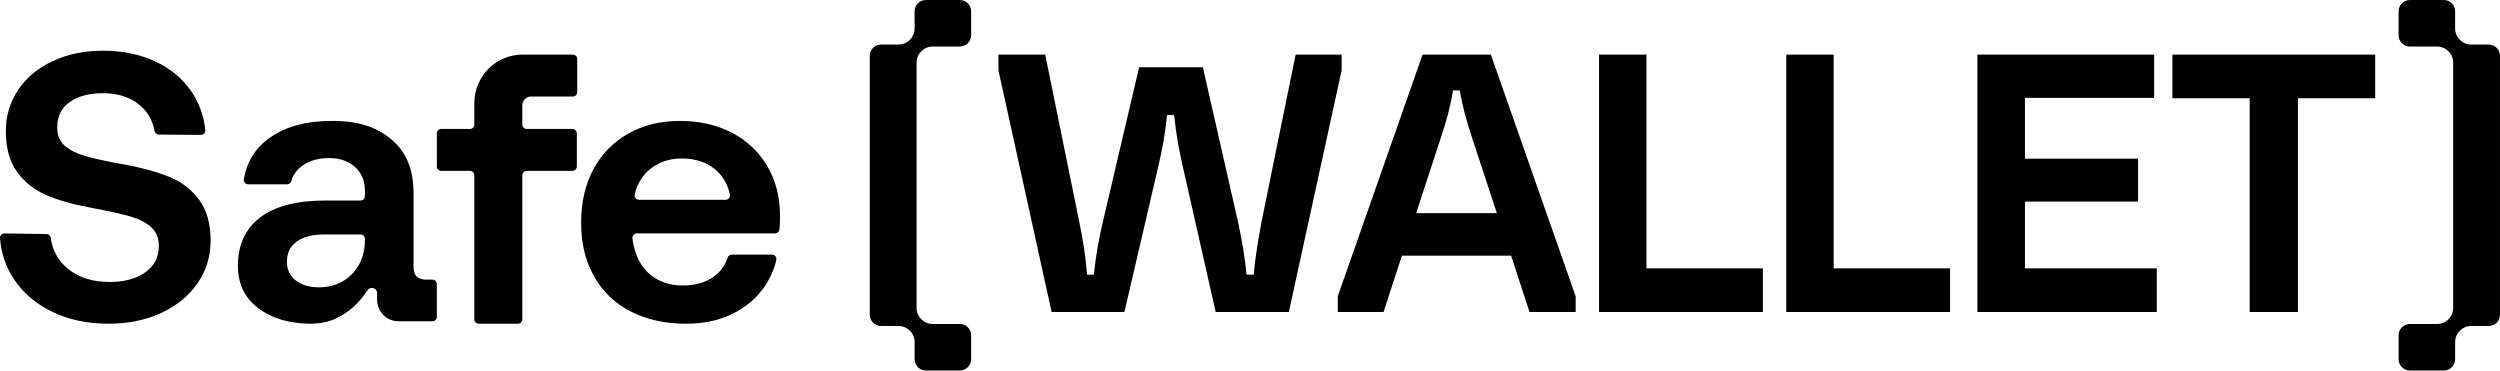
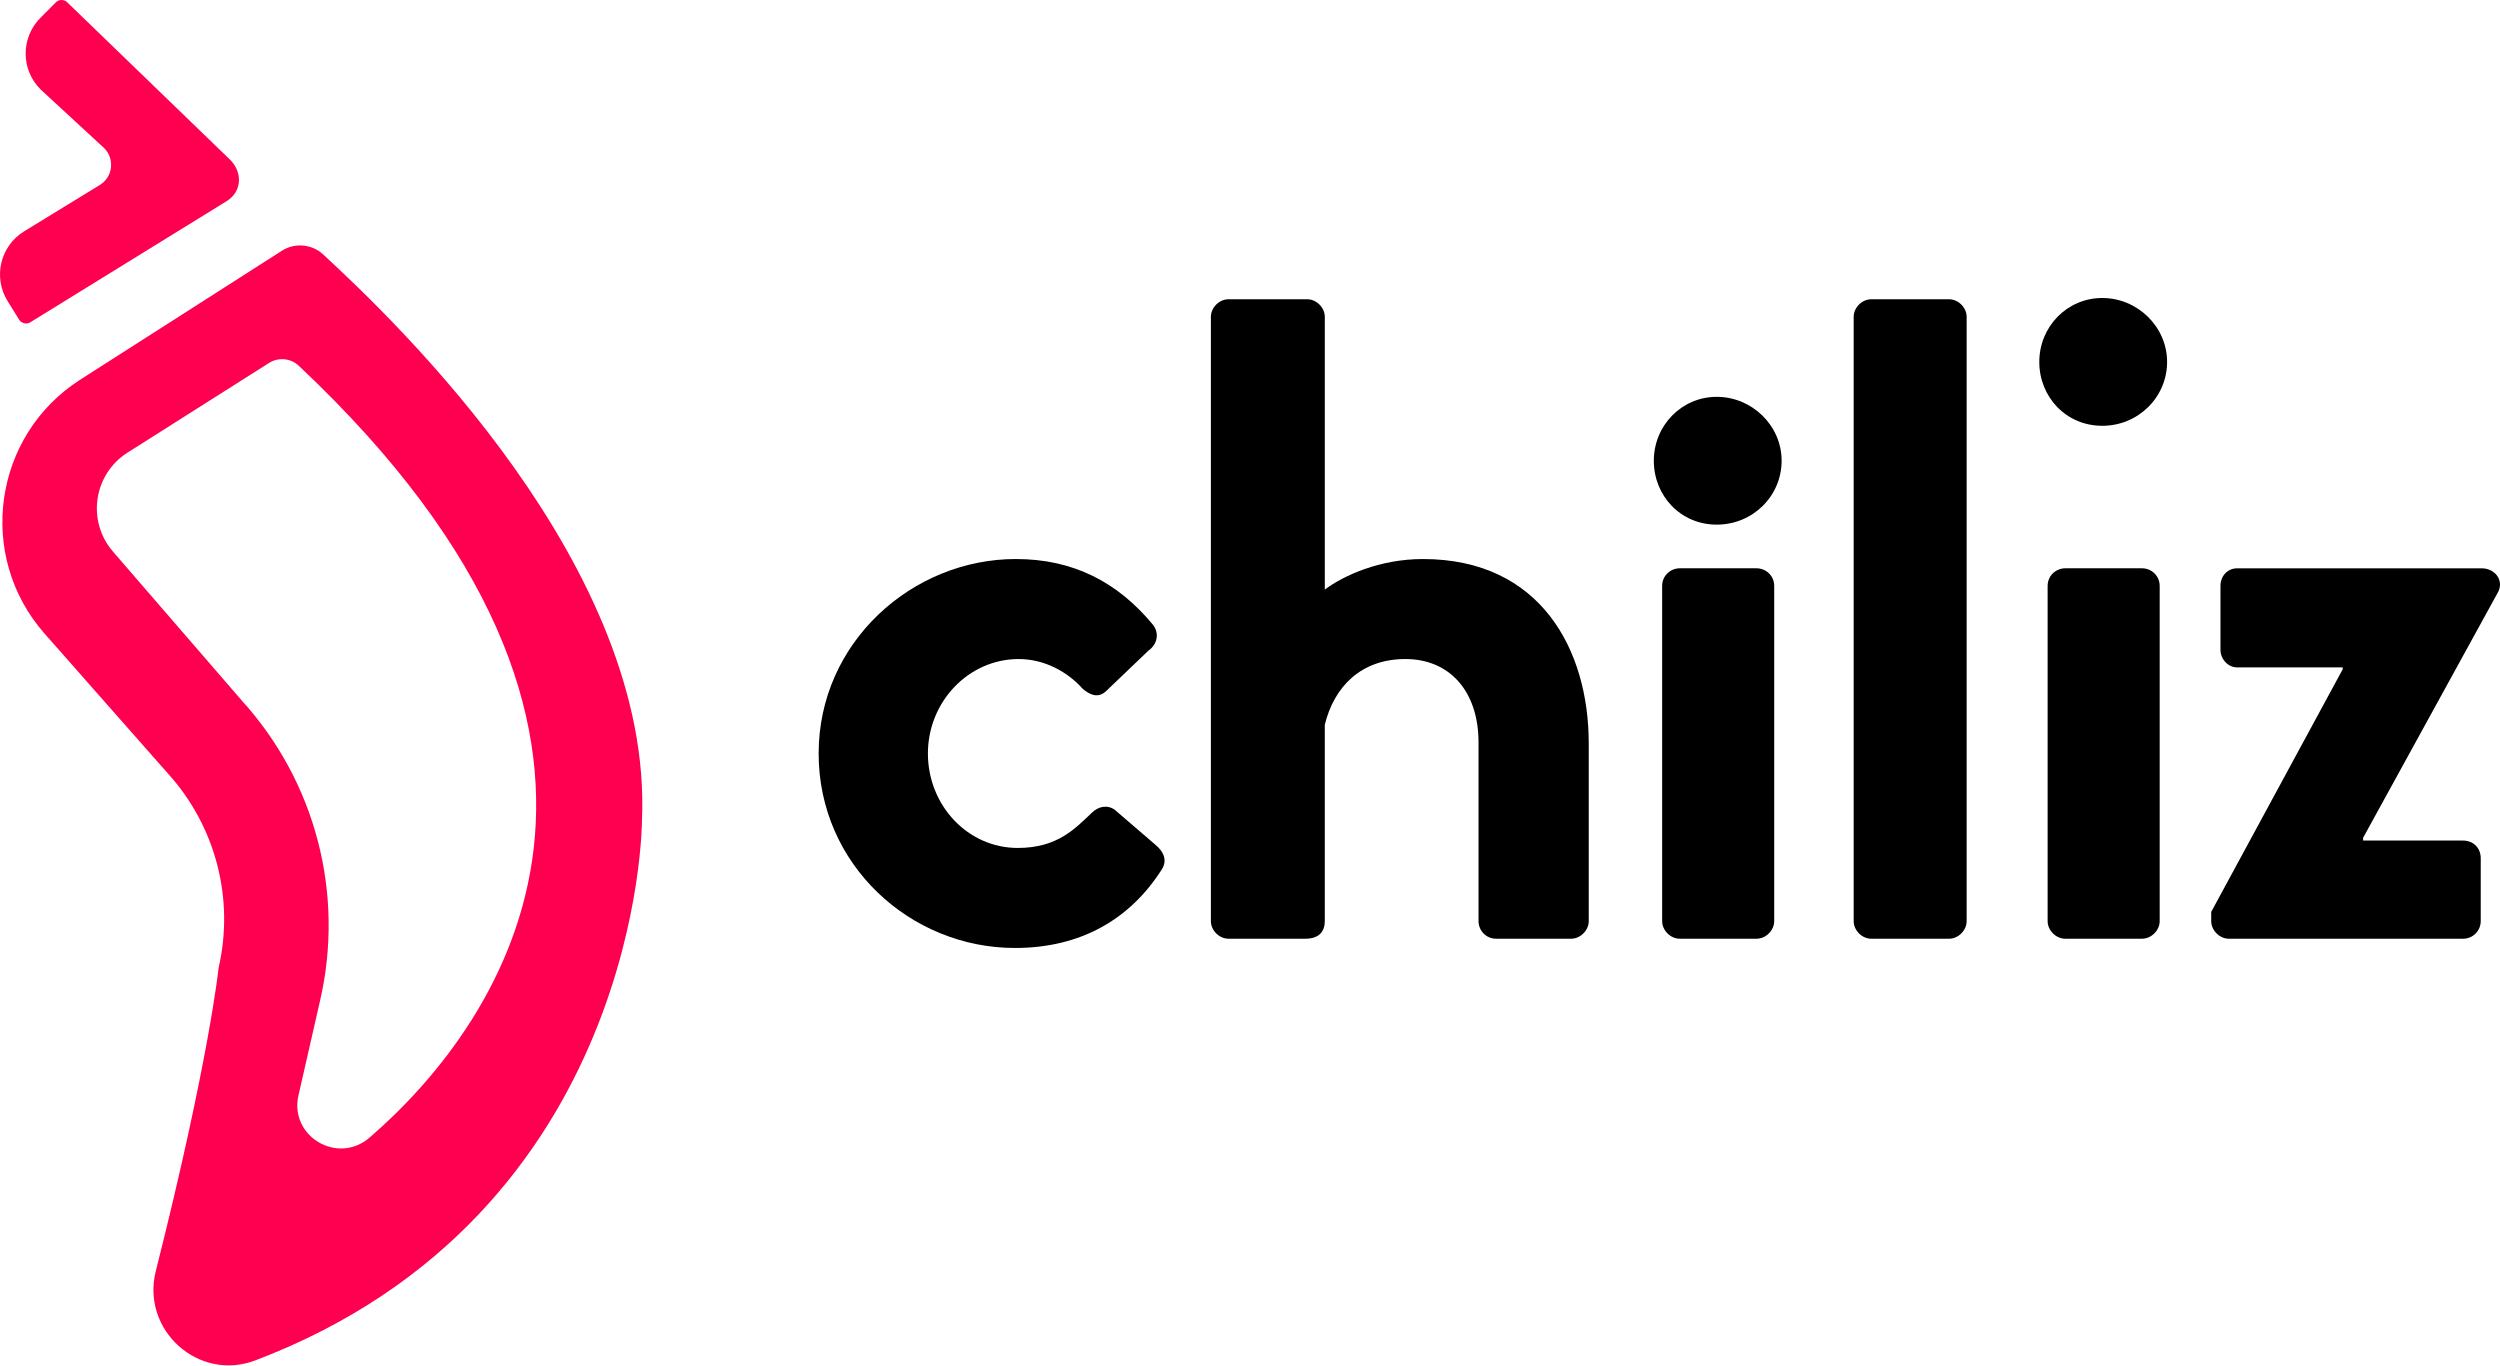
- <svg xmlns="http://www.w3.org/2000/svg" width="641" height="95" viewBox="0 0 641 95" fill="none">
-   <path d="M223.003 14.301V80.699C223.003 82.289 224.301 83.578 225.901 83.578H230.364C232.649 83.578 234.503 85.418 234.503 87.69V92.121C234.503 93.71 235.801 95 237.401 95H246.102C247.702 95 249 93.71 249 92.121V85.948C249 84.359 247.702 83.069 246.102 83.069H239.151C236.867 83.069 235.012 81.23 235.012 78.957V16.039C235.012 13.77 236.864 11.928 239.151 11.928H246.099C247.699 11.928 248.997 10.638 248.997 9.048V2.879C248.997 1.289 247.699 0 246.099 0H237.398C235.798 0 234.5 1.289 234.5 2.879V7.31C234.5 9.579 232.649 11.422 230.361 11.422H225.898C224.298 11.422 223 12.711 223 14.301H223.003Z" fill="currentColor" />
-   <path d="M640.997 80.694V14.3C640.997 12.71 639.699 11.421 638.099 11.421H633.635C631.351 11.421 629.497 9.582 629.497 7.31V2.879C629.497 1.289 628.199 0 626.599 0H617.898C616.298 0 615 1.289 615 2.879V9.051C615 10.64 616.298 11.93 617.898 11.93H624.849C627.133 11.93 628.988 13.769 628.988 16.041V78.959C628.988 81.228 627.136 83.07 624.849 83.07H617.901C616.301 83.07 615.003 84.359 615.003 85.949V92.121C615.003 93.711 616.301 95 617.901 95H626.602C628.202 95 629.5 93.711 629.5 92.121V87.69C629.5 85.421 631.351 83.579 633.639 83.579H638.102C639.702 83.579 641 82.29 641 80.7L640.997 80.694Z" fill="currentColor" />
-   <path d="M43.41 45.349C40.253 44.075 36.398 43.012 31.845 42.158H31.748C27.324 41.373 24.004 40.652 21.793 39.997C19.58 39.346 17.841 38.46 16.574 37.347C15.306 36.233 14.671 34.696 14.671 32.732C14.671 29.853 15.744 27.661 17.891 26.155C20.039 24.65 22.869 23.897 26.381 23.897C30.22 23.897 33.323 24.878 35.7 26.842C37.832 28.607 39.137 30.846 39.618 33.56C39.712 34.101 40.168 34.503 40.715 34.506L51.513 34.588C52.176 34.595 52.705 34.022 52.639 33.358C52.277 29.727 51.085 26.427 49.07 23.454C46.825 20.149 43.734 17.58 39.8 15.749C35.864 13.917 31.393 13 26.384 13C21.636 13 17.357 13.883 13.552 15.651C9.747 17.419 6.786 19.87 4.673 23.015C2.556 26.155 1.5 29.692 1.5 33.617C1.5 37.938 2.443 41.405 4.33 44.024C6.216 46.643 8.688 48.623 11.747 49.964C14.803 51.306 18.479 52.368 22.774 53.156L23.262 53.254C27.814 54.105 31.213 54.858 33.458 55.512C35.703 56.167 37.474 57.084 38.775 58.261C40.077 59.441 40.728 61.045 40.728 63.072C40.728 65.954 39.558 68.209 37.216 69.845C34.873 71.48 31.849 72.299 28.142 72.299C23.718 72.299 20.139 71.17 17.407 68.911C14.92 66.855 13.458 64.221 13.018 61.001C12.942 60.444 12.483 60.02 11.923 60.014L1.138 59.849C0.481 59.84 -0.047 60.396 0.003 61.054C0.308 65.014 1.541 68.582 3.695 71.758C6.069 75.26 9.339 78.009 13.502 80.004C17.665 82.001 22.447 83 27.846 83C32.855 83 37.345 82.083 41.313 80.251C45.281 78.42 48.388 75.883 50.633 72.644C52.877 69.405 54 65.758 54 61.7C54 57.379 53.022 53.896 51.073 51.245C49.12 48.595 46.567 46.63 43.413 45.356L43.41 45.349Z" fill="currentColor" />
-   <path d="M110.867 71.692H109.171C108.19 71.692 107.418 71.431 106.864 70.901C106.307 70.376 106.028 69.518 106.028 68.329V49.43C106.028 43.427 104.13 38.858 100.332 35.728C96.535 32.597 92.063 31 85.057 31C78.443 31 73.275 32.447 69.218 35.285C65.519 37.87 63.288 41.412 62.525 45.914C62.408 46.612 62.93 47.256 63.636 47.256H73.617C74.117 47.256 74.567 46.924 74.699 46.44C75.155 44.772 76.161 43.414 77.715 42.359C79.516 41.138 81.655 40.529 84.472 40.529C89.782 40.529 93.56 43.829 93.56 48.741V50.278C93.56 50.906 93.054 51.413 92.433 51.413H83.392C76.06 51.413 70.494 52.864 66.696 55.765C62.899 58.669 61 62.791 61 68.131C61 72.751 62.734 76.379 66.206 79.015C68.81 80.995 71.921 82.136 75.127 82.637C77.576 83.019 80.089 83.159 82.544 82.761C85.114 82.347 87.203 81.279 89.291 79.758C91.168 78.393 92.734 76.643 94.165 74.507C94.861 73.302 96.69 73.784 96.69 75.18V76.857C96.69 79.904 99.139 82.379 102.168 82.379H110.873C111.497 82.379 112 81.868 112 81.243V72.83C112 72.202 111.494 71.695 110.873 71.695L110.867 71.692ZM93.554 61.5C93.554 63.942 93.044 66.068 92.032 67.882C89.905 71.686 86.101 73.669 81.817 73.669C79.326 73.669 77.329 73.076 75.826 71.89C74.32 70.701 73.567 69.119 73.567 67.14C73.567 64.898 74.402 63.167 76.07 61.946C77.74 60.728 80.111 60.116 83.19 60.116H92.427C93.051 60.116 93.554 60.627 93.554 61.251V61.5Z" fill="currentColor" />
-   <path d="M146.882 14H133.962C127.146 14 121.618 19.577 121.618 26.46V31.932C121.618 32.558 121.114 33.063 120.497 33.063H113.121C112.501 33.063 112 33.571 112 34.194V42.678C112 43.304 112.504 43.81 113.121 43.81H120.497C121.117 43.81 121.618 44.318 121.618 44.941V81.869C121.618 82.495 122.122 83 122.739 83H132.807C133.427 83 133.927 82.492 133.927 81.869V44.941C133.927 44.315 134.431 43.81 135.048 43.81H146.778C147.399 43.81 147.899 43.301 147.899 42.678V34.194C147.899 33.568 147.396 33.063 146.778 33.063H135.048C134.428 33.063 133.927 32.554 133.927 31.932V27.013C133.927 25.761 134.932 24.747 136.172 24.747H146.879C147.499 24.747 148 24.238 148 23.616V15.131C148 14.505 147.496 14 146.879 14H146.882Z" fill="currentColor" />
-   <path d="M196.681 42.512C194.465 38.818 191.437 35.979 187.6 33.998C183.763 32.017 179.328 31 174.305 31C169.282 31 164.943 32.1 161.106 34.247C157.269 36.394 154.292 39.427 152.175 43.354C150.058 47.281 149 51.884 149 57.163C149 62.442 150.094 66.85 152.274 70.773C154.458 74.7 157.582 77.721 161.652 79.832C165.72 81.947 170.5 83 175.993 83C180.227 83 184.016 82.225 187.357 80.675C190.695 79.124 193.394 76.997 195.444 74.289C197.199 71.973 198.398 69.437 199.038 66.681C199.204 65.966 198.663 65.281 197.928 65.281H187.654C187.162 65.281 186.73 65.6 186.574 66.062C185.851 68.196 184.572 69.88 182.74 71.121C180.687 72.506 178.142 73.201 175.098 73.201C172.585 73.201 170.385 72.675 168.498 71.619C166.612 70.563 165.125 69.08 164.031 67.163C163.6 66.407 163.248 65.609 162.967 64.786C162.666 63.903 162.449 62.99 162.298 62.069C162.247 61.746 162.199 61.421 162.161 61.096C162.084 60.426 162.618 59.839 163.296 59.839H198.721C199.297 59.839 199.789 59.415 199.853 58.844C199.901 58.426 199.936 57.998 199.952 57.561C199.984 56.77 200 56.043 200 55.383C200 50.499 198.89 46.209 196.675 42.512H196.681ZM186.037 51.223H163.852C163.123 51.223 162.577 50.55 162.736 49.842C163.091 48.289 163.705 46.885 164.578 45.632C165.704 44.014 167.159 42.777 168.943 41.919C170.73 41.061 172.681 40.633 174.797 40.633C178.238 40.633 181.084 41.558 183.331 43.405C185.26 44.99 186.535 47.134 187.149 49.839C187.312 50.55 186.766 51.227 186.037 51.227V51.223Z" fill="currentColor" />
-   <path d="M256 14H267.993L276.792 57.233C277.663 61.443 278.339 65.554 278.725 70.433H280.467C280.952 65.649 281.724 61.443 282.691 57.233L292.07 17.253H308.415L317.504 57.233C318.375 61.345 319.147 65.649 319.632 70.433H321.47C321.856 65.554 322.631 61.537 323.403 57.139L332.202 14H344V18.017L330.46 79.997H311.701L303.288 42.791C302.321 38.486 301.546 34.564 301.064 29.497H299.226C298.741 34.567 297.969 38.392 297.003 42.601L288.299 80H269.636L256 18.02V14.003V14Z" fill="currentColor" />
-   <path d="M382.256 14L404 75.983V80H392.166L387.453 65.557H359.452L354.738 80H343V75.983L364.744 14H382.256ZM363.109 54.654H383.796L377.444 35.332C376 30.933 375.038 27.487 374.27 23.183H372.537C371.864 27.487 370.902 30.93 369.458 35.234L363.106 54.651L363.109 54.654Z" fill="currentColor" />
-   <path d="M410 14H422.152V68.808H452V80H410V14Z" fill="currentColor" />
-   <path d="M458 14H470.151V68.808H500V80H458V14Z" fill="currentColor" />
-   <path d="M507 14H552.328V25.095H519.195V40.686H548.197V51.686H519.195V68.808H553V80H507V14Z" fill="currentColor" />
-   <path d="M609 14V25.19H589.186V80H576.814V25.19H557V14H609Z" fill="currentColor" />
+ <svg xmlns="http://www.w3.org/2000/svg" id="Layer_2" data-name="Layer 2" viewBox="0 0 1665.87 909.83">
+   <defs>
+     <style>
+       .cls-1 {
+         fill: currentColor;
+       }
+ 
+       .cls-2 {
+         fill: #ff0051;
+       }
+     </style>
+   </defs>
+   <g id="Layer_1-2" data-name="Layer 1">
+     <g>
+       <g>
+         <path class="cls-1" d="M676.95,372.51c38.26,0,67.88,15.43,91.33,43.81,4.32,5.55,3.08,12.96-3.09,17.28l-28.39,27.15c-5.55,4.94-11.11,1.85-15.43-1.85-9.87-11.11-25.3-19.75-42.58-19.75-33.32,0-60.48,28.39-60.48,62.94s26.53,62.94,59.86,62.94c26.54,0,38.26-12.96,49.37-23.45,4.32-4.32,10.49-5.55,15.43-1.85l26.54,22.83c6.17,4.94,8.64,11.11,4.32,17.28-20.98,32.71-53.69,51.84-97.5,51.84-69.73,0-130.83-55.54-130.83-129.59s62.33-129.59,131.44-129.59Z" />
+         <path class="cls-1" d="M806.88,211.13c0-6.17,5.55-11.72,11.72-11.72h52.46c6.17,0,11.72,5.55,11.72,11.72v181.74c12.34-9.26,36.41-20.36,65.41-20.36,78.37,0,110.46,60.48,110.46,122.8v118.48c0,6.17-5.55,11.72-11.72,11.72h-49.99c-6.79,0-11.73-5.55-11.73-11.72v-119.1c0-33.94-19.13-55.54-48.75-55.54s-47.52,18.51-53.69,43.81v130.83c0,6.79-3.7,11.72-12.96,11.72h-51.22c-6.17,0-11.72-5.55-11.72-11.72V211.13Z" />
+         <path class="cls-1" d="M1358.88,241.15c0-23.45,18.51-42.58,41.96-42.58s43.2,19.13,43.2,42.58-19.13,42.58-43.2,42.58-41.96-19.13-41.96-42.58Zm5.55,149.25c0-6.79,5.55-11.72,11.72-11.72h51.22c6.17,0,11.73,4.94,11.73,11.72v223.39c0,6.17-5.55,11.72-11.73,11.72h-51.22c-6.17,0-11.72-5.55-11.72-11.72v-223.39Z" />
+         <path class="cls-1" d="M1235.19,211.13c0-6.17,5.55-11.72,11.72-11.72h51.84c6.17,0,11.72,5.55,11.72,11.72v402.67c0,6.17-5.55,11.72-11.72,11.72h-51.84c-6.17,0-11.72-5.55-11.72-11.72V211.13Z" />
+         <path class="cls-1" d="M1102.02,307.01c0-23.45,18.51-42.58,41.96-42.58s43.2,19.13,43.2,42.58-19.13,42.58-43.2,42.58-41.96-19.13-41.96-42.58Zm5.55,83.39c0-6.79,5.55-11.72,11.72-11.72h51.22c6.17,0,11.73,4.94,11.73,11.72v223.39c0,6.17-5.55,11.72-11.73,11.72h-51.22c-6.17,0-11.72-5.55-11.72-11.72v-223.39Z" />
+         <path class="cls-1" d="M1473.44,607.62l87.63-161.68v-1.23h-70.35c-6.17,0-11.11-5.55-11.11-11.72v-42.58c0-6.79,4.94-11.72,11.11-11.72h162.92c9.26,0,15.43,8.64,10.49,16.66l-89.48,162.91v1.85h66.65c6.79,0,11.73,4.94,11.73,11.72v41.96c0,6.17-4.94,11.72-11.73,11.72h-156.13c-6.17,0-11.73-5.55-11.73-11.72v-6.17Z" />
+       </g>
+       <g>
+         <path class="cls-2" d="M20.24,214.73l129.97-80.19c11.44-6.48,11.43-19.84,3.2-28.02L44.85,1.59c-2.13-2.12-5.58-2.11-7.7,.02l-10.25,10.31c-13.12,13.2-13.06,34.53,.13,47.66l42.37,39.11c7.2,7.16,5.83,19.17-2.8,24.52l-50.65,31.01C.13,164.02-4.74,184.8,5.06,200.61l7.66,12.35c1.59,2.56,4.96,3.35,7.52,1.76Z" />
+         <path class="cls-2" d="M145.65,645c10.67-46.17-1.98-94.63-33.86-129.69L29.74,422.26C-15.94,370.47-4.65,290.13,53.54,252.93l134.26-85.83c8.67-5.54,19.98-4.53,27.54,2.45,49.12,45.31,220.01,208.56,212.43,377.15,0,0,.2,261.81-257.63,359.79-37.88,14.4-76.24-20.23-66.32-59.53,35.62-141.13,41.83-201.97,41.83-201.97Zm33.6-403.14c-20.53,13.01-60.31,38.21-94.26,59.73-22.72,14.4-27.3,45.61-9.71,65.96l85.79,99.2c49.16,54.07,68.67,128.81,52.21,200l-14.38,63.09c-6.25,27.4,26.09,46.56,47.36,28.2,90.39-78.03,217.13-265.6-47.19-514.33-5.39-5.07-13.56-5.81-19.81-1.85Z" />
+       </g>
+     </g>
+   </g>
</svg>
